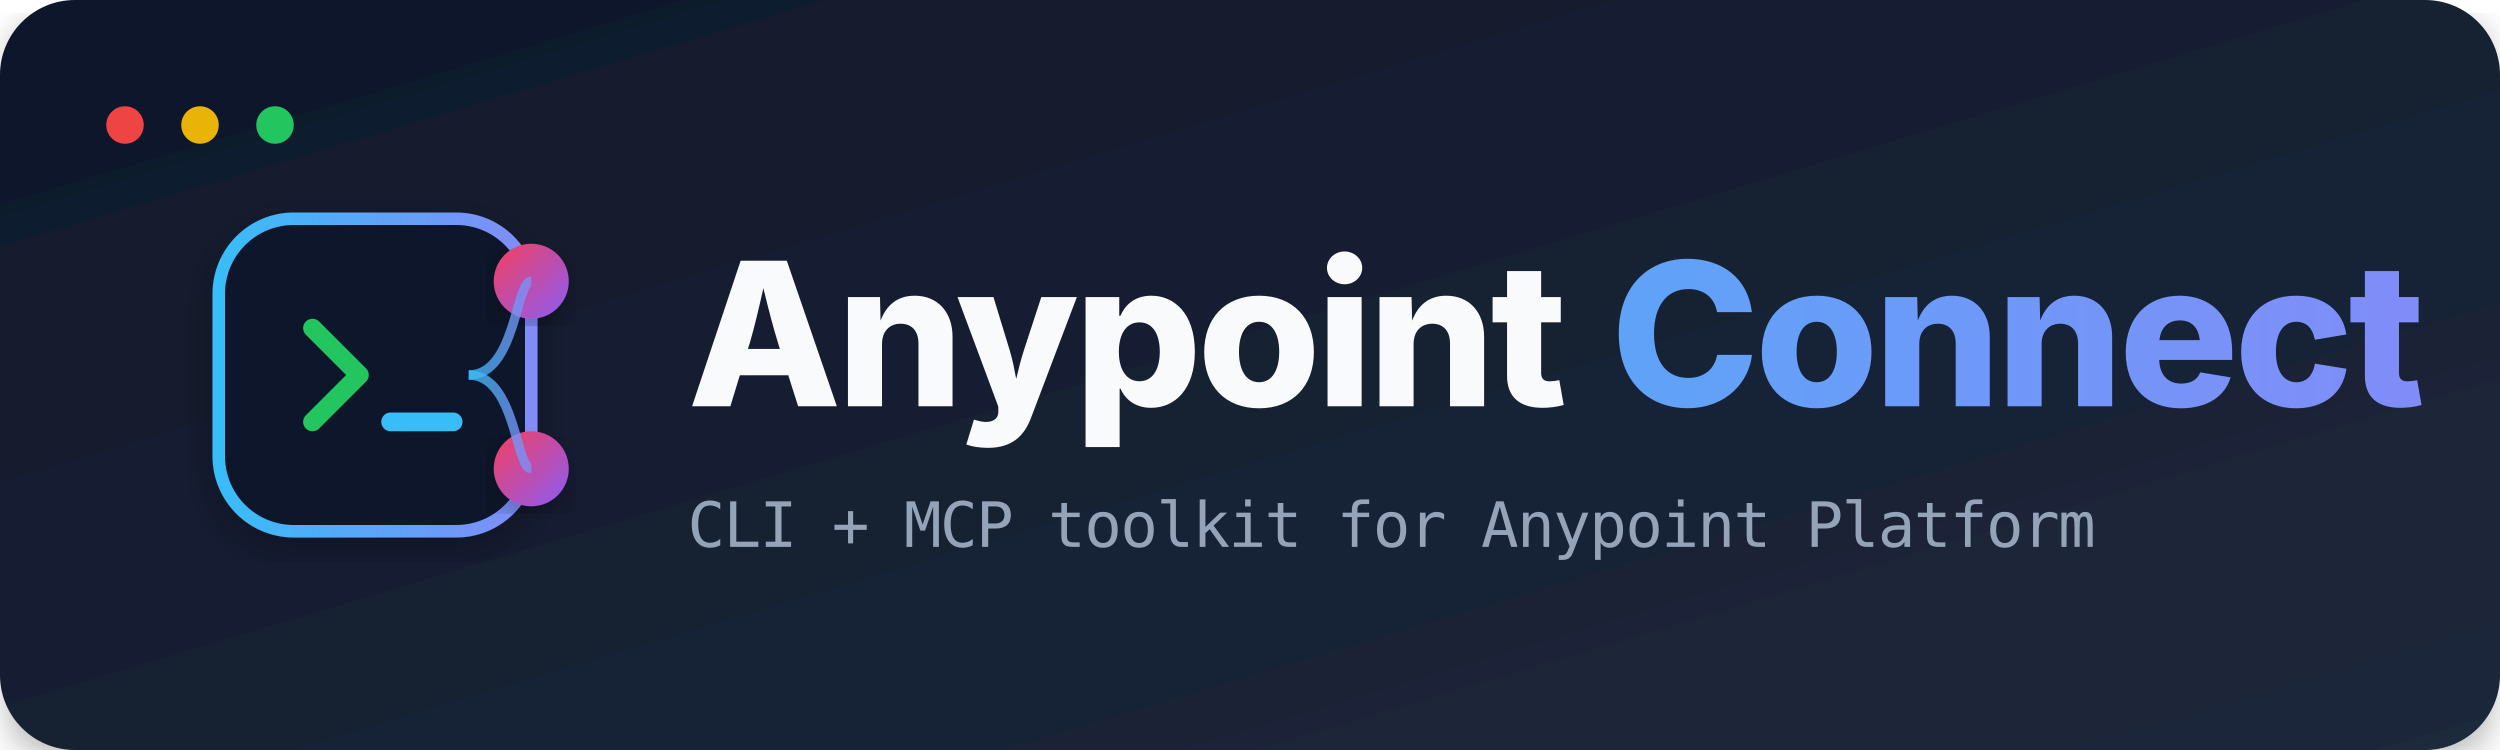
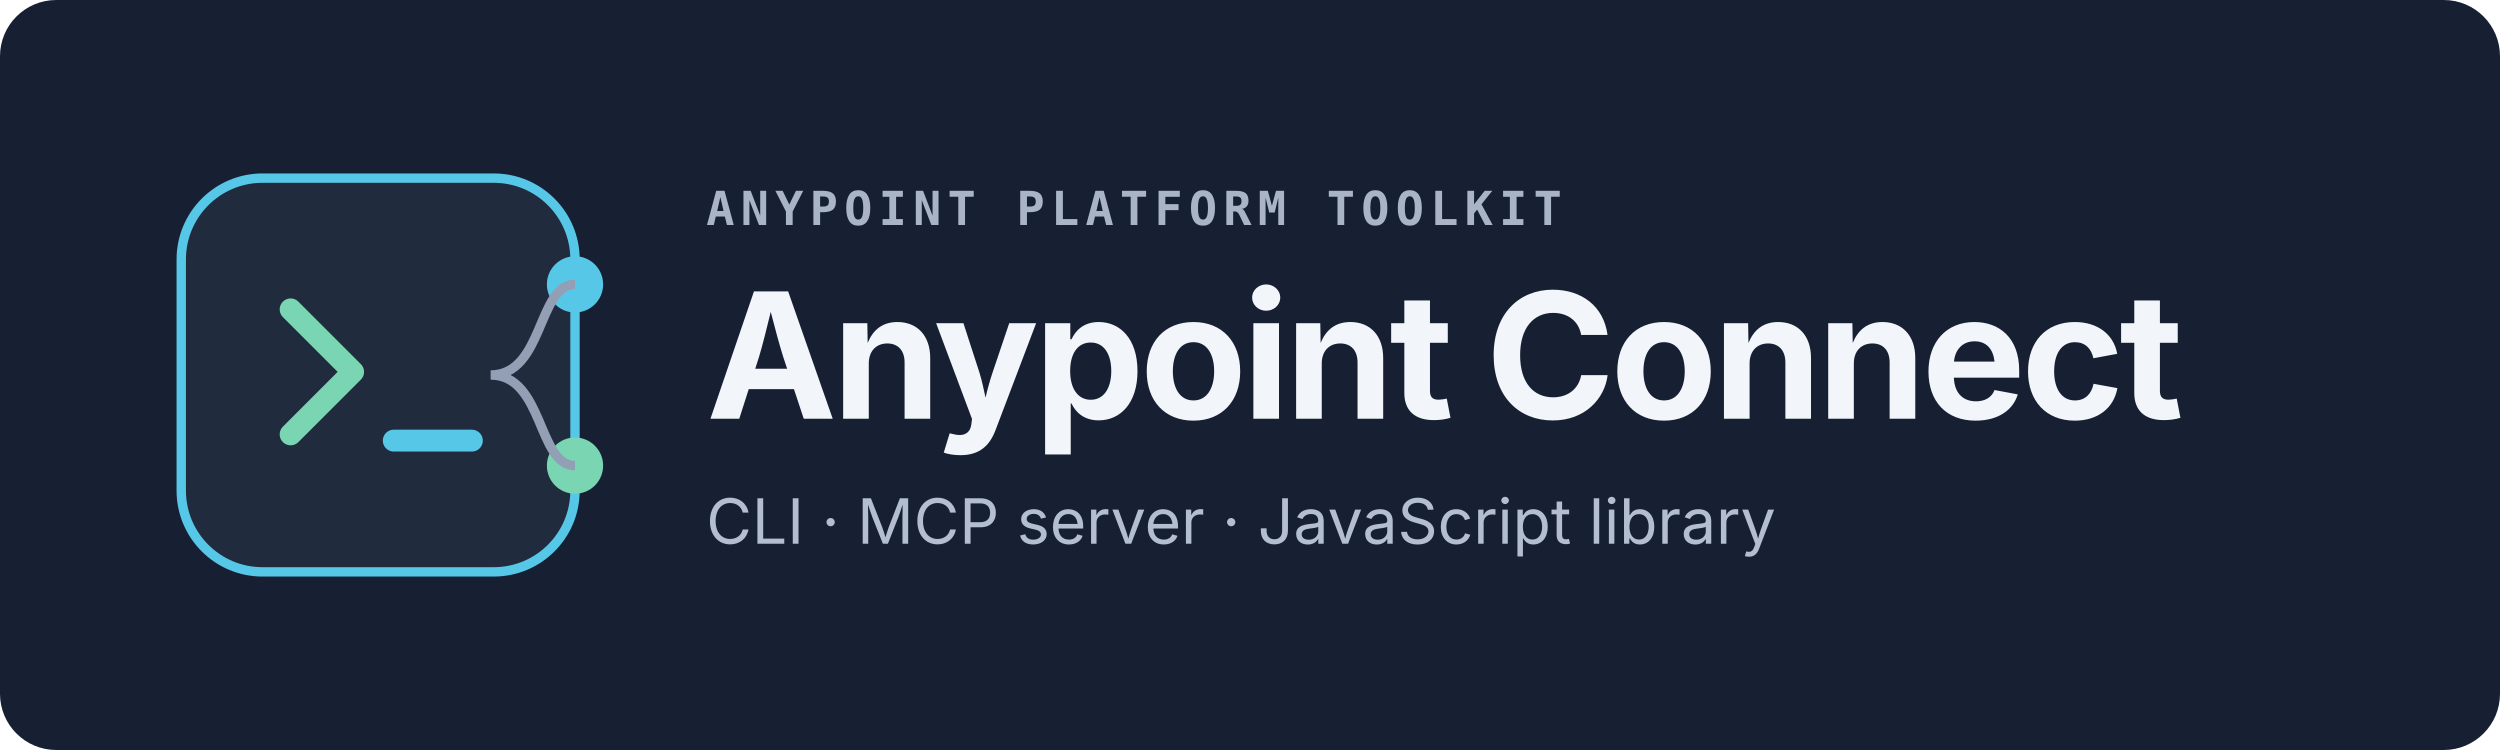
- <svg xmlns="http://www.w3.org/2000/svg" viewBox="0 0 800 240" width="100%" height="auto">
-   <defs>
-     <linearGradient id="bg" x1="0%" y1="0%" x2="100%" y2="100%">
-       <stop offset="0%" stop-color="#0f172a" />
-       <stop offset="100%" stop-color="#1e293b" />
-     </linearGradient>
-     <linearGradient id="textGrad" x1="0%" y1="0%" x2="100%" y2="0%">
-       <stop offset="0%" stop-color="#38bdf8" />
-       <stop offset="100%" stop-color="#818cf8" />
-     </linearGradient>
-     <linearGradient id="iconGrad" x1="0%" y1="0%" x2="100%" y2="100%">
-       <stop offset="0%" stop-color="#f43f5e" />
-       <stop offset="100%" stop-color="#8b5cf6" />
-     </linearGradient>
-     <filter id="shadow" x="-10%" y="-10%" width="120%" height="120%">
-       <feDropShadow dx="0" dy="4" stdDeviation="6" flood-opacity="0.3" />
-     </filter>
-   </defs>
-   <rect width="800" height="240" rx="24" fill="url(#bg)" filter="url(#shadow)" />
-   <circle cx="40" cy="40" r="6" fill="#ef4444" />
-   <circle cx="64" cy="40" r="6" fill="#eab308" />
-   <circle cx="88" cy="40" r="6" fill="#22c55e" />
-   <g transform="translate(70, 70)">
-     <rect width="100" height="100" rx="24" fill="#0f172a" stroke="url(#textGrad)" stroke-width="4" filter="url(#shadow)" />
-     <path d="M 30 35 L 45 50 L 30 65" fill="none" stroke="#22c55e" stroke-width="6" stroke-linecap="round" stroke-linejoin="round" />
-     <line x1="55" y1="65" x2="75" y2="65" stroke="#38bdf8" stroke-width="6" stroke-linecap="round" />
-     <circle cx="100" cy="20" r="12" fill="url(#iconGrad)" filter="url(#shadow)" />
-     <circle cx="100" cy="80" r="12" fill="url(#iconGrad)" filter="url(#shadow)" />
-     <path d="M 80 50 C 95 50, 95 20, 100 20" fill="none" stroke="url(#textGrad)" stroke-width="3" opacity="0.8" />
-     <path d="M 80 50 C 95 50, 95 80, 100 80" fill="none" stroke="url(#textGrad)" stroke-width="3" opacity="0.8" />
+ <svg xmlns="http://www.w3.org/2000/svg" viewBox="0 0 800 240" role="img" aria-labelledby="title description">
+   <rect width="800" height="240" rx="18" fill="#172033" />
+   <g transform="translate(58 57)">
+     <rect width="126" height="126" rx="26" fill="#202b3e" stroke="#57c7e8" stroke-width="3" />
+     <path d="M35 42 55 62 35 82" fill="none" stroke="#79d5b2" stroke-width="7" stroke-linecap="round" stroke-linejoin="round" />
+     <path d="M68 84h25" fill="none" stroke="#57c7e8" stroke-width="7" stroke-linecap="round" />
+     <circle cx="126" cy="34" r="9" fill="#57c7e8" />
+     <circle cx="126" cy="92" r="9" fill="#79d5b2" />
+     <path d="M99 63c17 0 15-29 27-29M99 63c17 0 15 29 27 29" fill="none" stroke="#929fb5" stroke-width="3" />
  </g>
-   <g transform="translate(220, 130)">
-     <text x="0" y="0" font-family="system-ui, -apple-system, sans-serif" font-size="64" font-weight="800" letter-spacing="-1.5">
-       <tspan fill="#f8fafc">Anypoint </tspan>
-       <tspan fill="url(#textGrad)">Connect</tspan>
-     </text>
-     <text x="0" y="45" fill="#94a3b8" font-family="monospace" font-size="20" letter-spacing="-0.5">CLI + MCP toolkit for Anypoint Platform</text>
+   <g transform="translate(226 72)">
+     <text x="0" y="0" fill="#a9b4c7" font-family="ui-monospace, SFMono-Regular, Menlo, monospace" font-size="15" font-weight="600" letter-spacing="2">ANYPOINT PLATFORM TOOLKIT</text>
+     <text x="0" y="62" fill="#f2f5fa" font-family="Inter, system-ui, sans-serif" font-size="56" font-weight="700" letter-spacing="-1.5">Anypoint Connect</text>
+     <text x="0" y="102" fill="#b3bed0" font-family="Inter, system-ui, sans-serif" font-size="20">CLI · MCP server · JavaScript library</text>
  </g>
</svg>
